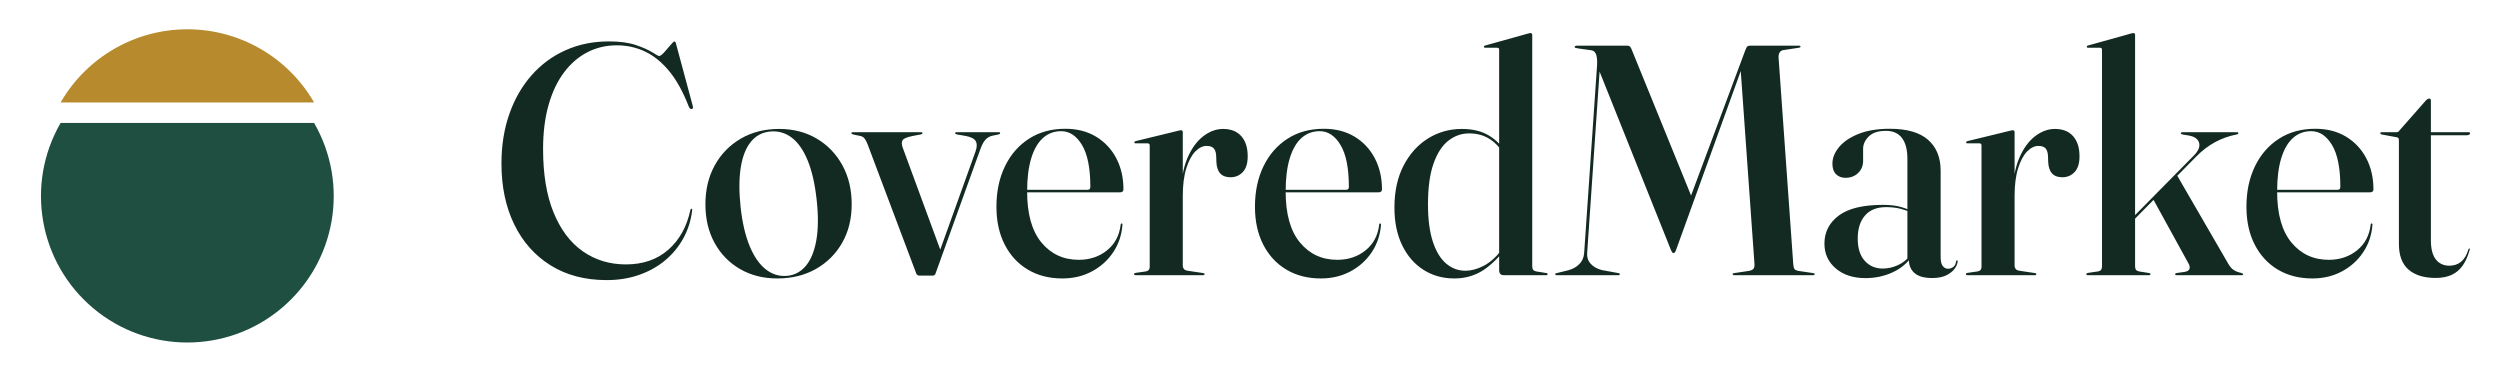
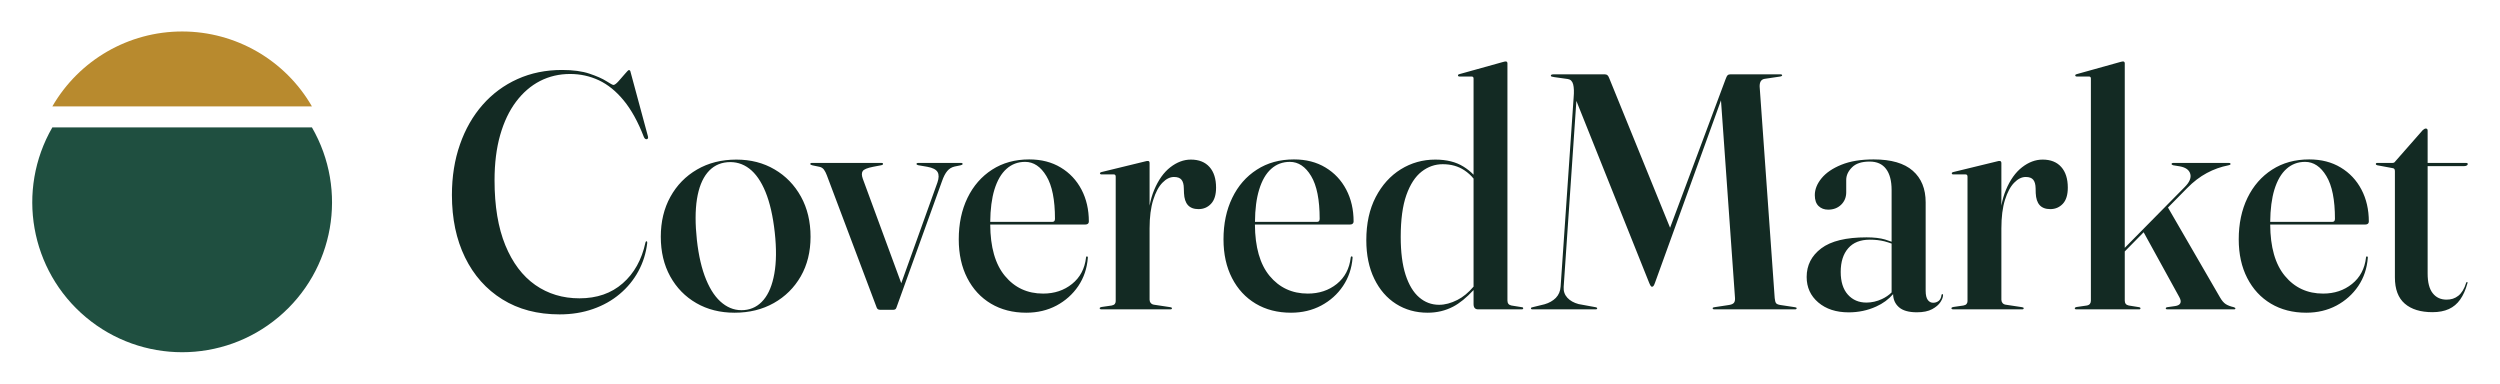
- <svg xmlns="http://www.w3.org/2000/svg" width="427" height="64" viewBox="0 0 427 64">
-   <path fill="#1f4f40" d="M10.35,21.00 A25.00,25.00 0 1 0 53.65,21.00 Z" />
-   <path fill="#b88a2e" d="M10.35,17.50 A25.00,25.00 0 0 1 53.65,17.50 Z" />
-   <path d="M118.223 35.919Q117.925 38.467 116.745 40.644Q115.566 42.821 113.65 44.434Q111.733 46.047 109.183 46.943Q106.633 47.84 103.608 47.84Q98.09 47.84 94.057 45.332Q90.024 42.825 87.837 38.343Q85.649 33.861 85.649 27.926Q85.649 23.322 86.983 19.501Q88.316 15.68 90.76 12.895Q93.204 10.109 96.575 8.591Q99.947 7.072 104.007 7.072Q106.762 7.072 108.599 7.692Q110.435 8.313 111.413 8.94Q112.391 9.567 112.584 9.567Q112.872 9.567 113.434 8.947Q113.995 8.326 114.514 7.706Q115.034 7.085 115.156 7.085Q115.267 7.085 115.343 7.16Q115.418 7.236 115.46 7.456L118.332 18.117Q118.388 18.31 118.354 18.442Q118.319 18.574 118.153 18.616Q118.001 18.644 117.875 18.546Q117.749 18.449 117.653 18.228Q116.191 14.447 114.297 12.148Q112.403 9.85 110.156 8.795Q107.909 7.74 105.35 7.74Q102.633 7.74 100.343 8.914Q98.052 10.088 96.344 12.358Q94.635 14.629 93.697 17.923Q92.758 21.218 92.758 25.471Q92.758 31.924 94.555 36.307Q96.352 40.69 99.545 42.926Q102.739 45.161 106.913 45.161Q111.284 45.161 114.139 42.661Q116.994 40.16 117.923 35.864Q117.964 35.741 117.998 35.686Q118.032 35.632 118.101 35.647Q118.182 35.647 118.209 35.728Q118.236 35.81 118.223 35.919ZM133.084 22.022Q136.68 22.022 139.47 23.658Q142.259 25.294 143.864 28.196Q145.469 31.098 145.469 34.888Q145.469 38.638 143.83 41.491Q142.192 44.344 139.334 45.952Q136.475 47.56 132.782 47.56Q129.185 47.56 126.41 45.959Q123.636 44.358 122.06 41.505Q120.484 38.652 120.484 34.888Q120.484 31.124 122.085 28.229Q123.686 25.335 126.529 23.678Q129.372 22.022 133.084 22.022ZM134.403 47.116Q136.343 46.947 137.634 45.41Q138.925 43.873 139.428 41.038Q139.932 38.202 139.49 34.166Q139.049 30.086 137.958 27.421Q136.866 24.757 135.241 23.518Q133.616 22.279 131.561 22.462Q129.532 22.644 128.249 24.218Q126.965 25.792 126.519 28.621Q126.073 31.45 126.5 35.428Q126.942 39.392 128.056 42.064Q129.169 44.735 130.802 46.01Q132.434 47.286 134.403 47.116ZM159.301 47.073H157.032Q156.853 47.073 156.706 46.982Q156.56 46.891 156.491 46.698L148.175 24.616Q147.977 24.078 147.693 23.693Q147.409 23.308 146.94 23.222L145.788 22.985Q145.592 22.929 145.508 22.88Q145.423 22.832 145.423 22.748Q145.423 22.651 145.485 22.617Q145.547 22.582 145.616 22.582H157.331Q157.552 22.582 157.552 22.748Q157.552 22.832 157.497 22.873Q157.442 22.914 157.275 22.956L155.902 23.222Q154.452 23.505 154.164 23.943Q153.877 24.381 154.188 25.229L160.755 43.067L159.714 45.094L166.627 25.848Q167.019 24.743 166.65 24.103Q166.282 23.462 164.939 23.222L163.42 22.956Q163.268 22.914 163.205 22.873Q163.142 22.832 163.142 22.748Q163.142 22.651 163.205 22.617Q163.267 22.582 163.364 22.582H170.631Q170.727 22.582 170.775 22.617Q170.823 22.651 170.823 22.748Q170.823 22.832 170.746 22.88Q170.669 22.929 170.458 22.985L169.482 23.182Q168.748 23.348 168.261 23.927Q167.775 24.506 167.387 25.637L159.786 46.724Q159.73 46.906 159.598 46.989Q159.467 47.073 159.301 47.073ZM191.886 32.355Q191.886 32.577 191.741 32.714Q191.595 32.852 191.306 32.852H174.011V32.413H185.785Q186.23 32.413 186.23 31.914Q186.23 27.13 184.808 24.767Q183.385 22.405 181.26 22.405Q179.441 22.405 178.142 23.567Q176.842 24.729 176.138 27.024Q175.433 29.319 175.433 32.704Q175.433 38.471 177.881 41.423Q180.329 44.375 184.251 44.375Q187.082 44.375 189.087 42.755Q191.091 41.136 191.411 38.357Q191.426 38.246 191.474 38.204Q191.522 38.162 191.55 38.162Q191.62 38.162 191.675 38.211Q191.73 38.26 191.716 38.413Q191.512 41.037 190.12 43.105Q188.729 45.173 186.481 46.367Q184.233 47.56 181.447 47.56Q178.09 47.56 175.558 46.052Q173.025 44.545 171.608 41.785Q170.19 39.024 170.19 35.316Q170.19 31.407 171.645 28.405Q173.1 25.402 175.745 23.697Q178.39 21.993 181.938 21.993Q184.966 21.993 187.196 23.336Q189.425 24.68 190.656 27.019Q191.886 29.359 191.886 32.355ZM201.717 33.365Q201.717 29.617 202.773 27.097Q203.828 24.577 205.476 23.299Q207.125 22.022 208.899 22.022Q210.918 22.022 212.013 23.257Q213.108 24.492 213.108 26.699Q213.108 28.5 212.27 29.388Q211.431 30.276 210.178 30.276Q209.005 30.276 208.408 29.613Q207.81 28.95 207.757 27.619L207.73 26.788Q207.716 25.852 207.347 25.387Q206.977 24.922 206.083 24.922Q205.085 24.922 204.155 25.876Q203.225 26.829 202.622 28.739Q202.02 30.649 202.02 33.5ZM202.02 22.58V32.077V45.394Q202.02 45.7 202.201 45.928Q202.383 46.156 202.719 46.225L205.492 46.639Q205.645 46.667 205.694 46.709Q205.743 46.75 205.743 46.834Q205.743 46.903 205.681 46.951Q205.618 47.0 205.494 47.0H193.948Q193.838 47.0 193.762 46.937Q193.685 46.875 193.685 46.82Q193.685 46.75 193.775 46.688Q193.865 46.626 194.033 46.598L195.697 46.359Q196.059 46.29 196.214 46.096Q196.369 45.901 196.369 45.638V24.871Q196.369 24.706 196.3 24.596Q196.231 24.486 196.037 24.486H193.931Q193.863 24.486 193.801 24.43Q193.739 24.375 193.739 24.32Q193.739 24.236 193.801 24.181Q193.863 24.126 193.987 24.098L201.249 22.331Q201.443 22.275 201.546 22.261Q201.649 22.248 201.744 22.248Q201.896 22.248 201.958 22.352Q202.02 22.455 202.02 22.58ZM236.042 32.355Q236.042 32.577 235.897 32.714Q235.751 32.852 235.462 32.852H218.167V32.413H229.941Q230.386 32.413 230.386 31.914Q230.386 27.13 228.964 24.767Q227.541 22.405 225.416 22.405Q223.597 22.405 222.298 23.567Q220.998 24.729 220.294 27.024Q219.589 29.319 219.589 32.704Q219.589 38.471 222.037 41.423Q224.485 44.375 228.407 44.375Q231.238 44.375 233.243 42.755Q235.247 41.136 235.567 38.357Q235.582 38.246 235.63 38.204Q235.678 38.162 235.706 38.162Q235.776 38.162 235.831 38.211Q235.886 38.26 235.872 38.413Q235.668 41.037 234.276 43.105Q232.885 45.173 230.637 46.367Q228.389 47.56 225.603 47.56Q222.246 47.56 219.714 46.052Q217.181 44.545 215.764 41.785Q214.346 39.024 214.346 35.316Q214.346 31.407 215.801 28.405Q217.256 25.402 219.901 23.697Q222.546 21.993 226.094 21.993Q229.122 21.993 231.352 23.336Q233.581 24.68 234.812 27.019Q236.042 29.359 236.042 32.355ZM256.054 43.646V43.521V8.49Q256.054 8.339 255.979 8.249Q255.903 8.158 255.709 8.158H253.671Q253.562 8.158 253.507 8.103Q253.452 8.048 253.452 7.979Q253.452 7.882 253.514 7.84Q253.576 7.799 253.673 7.771L260.922 5.748Q261.156 5.679 261.245 5.665Q261.335 5.652 261.43 5.652Q261.568 5.652 261.637 5.742Q261.706 5.832 261.706 5.957V45.528Q261.706 45.874 261.867 46.082Q262.028 46.29 262.378 46.359L264.053 46.626Q264.22 46.639 264.276 46.695Q264.331 46.75 264.331 46.834Q264.331 46.903 264.276 46.951Q264.22 47.0 264.109 47.0H256.814Q256.449 47.0 256.252 46.788Q256.054 46.577 256.054 46.122ZM238.168 35.455Q238.168 31.285 239.737 28.273Q241.305 25.261 243.918 23.641Q246.531 22.022 249.679 22.022Q252.488 22.022 254.359 23.178Q256.23 24.333 257.374 26.289L256.908 26.509Q256.038 24.808 254.517 23.797Q252.996 22.786 250.914 22.786Q248.973 22.786 247.382 24.028Q245.792 25.271 244.846 27.942Q243.9 30.613 243.9 34.906Q243.9 38.729 244.719 41.245Q245.539 43.761 246.984 45.001Q248.429 46.241 250.307 46.241Q251.76 46.241 253.358 45.431Q254.956 44.622 256.437 42.744L256.711 43.044Q254.576 45.548 252.647 46.554Q250.719 47.56 248.4 47.56Q245.444 47.56 243.13 46.089Q240.816 44.618 239.492 41.896Q238.168 39.173 238.168 35.455Z M288.962 33.704 288.38 34.611 298.093 8.597Q298.273 8.088 298.431 7.944Q298.589 7.8 298.892 7.8H307.292Q307.403 7.8 307.465 7.848Q307.527 7.896 307.527 7.966Q307.527 8.034 307.458 8.083Q307.389 8.132 307.238 8.158L304.606 8.555Q304.166 8.623 303.959 8.96Q303.753 9.297 303.78 9.847L306.288 45.116Q306.345 45.734 306.503 45.956Q306.661 46.178 307.2 46.274L309.657 46.642Q309.809 46.655 309.878 46.696Q309.946 46.738 309.946 46.834Q309.946 46.889 309.884 46.945Q309.822 47.0 309.711 47.0H296.182Q296.057 47.0 295.995 46.945Q295.933 46.889 295.933 46.834Q295.933 46.738 296.002 46.696Q296.071 46.655 296.236 46.642L298.679 46.274Q299.247 46.178 299.47 45.929Q299.692 45.681 299.665 45.118L297.266 11.366L297.694 11.104L286.306 42.596Q286.168 42.994 286.051 43.112Q285.935 43.23 285.824 43.23Q285.755 43.23 285.679 43.167Q285.603 43.105 285.528 42.967Q285.452 42.829 285.356 42.596L272.944 11.57L273.302 10.882L271.085 43.261Q271.016 44.321 271.695 45.06Q272.373 45.798 273.576 46.124L276.407 46.642Q276.545 46.668 276.608 46.71Q276.671 46.751 276.671 46.834Q276.671 46.889 276.623 46.945Q276.574 47.0 276.463 47.0H265.845Q265.735 47.0 265.679 46.945Q265.624 46.889 265.624 46.834Q265.624 46.738 265.707 46.704Q265.789 46.67 265.901 46.642L267.904 46.153Q269.049 45.824 269.771 45.086Q270.492 44.348 270.574 43.208L272.74 11.702Q272.877 10.248 272.667 9.464Q272.458 8.679 271.779 8.584L269.568 8.275Q269.258 8.219 269.102 8.177Q268.946 8.136 268.946 8.024Q268.946 7.8 269.398 7.8H277.941Q278.22 7.8 278.385 7.938Q278.551 8.076 278.703 8.492ZM326.039 44.411V44.193L325.782 44.422V27.098Q325.782 24.794 324.857 23.572Q323.931 22.351 322.127 22.351Q320.126 22.351 319.173 23.318Q318.22 24.284 318.22 25.409V27.474Q318.22 28.724 317.367 29.548Q316.514 30.372 315.194 30.372Q314.236 30.372 313.606 29.767Q312.976 29.161 312.976 27.951Q312.976 26.513 314.094 25.142Q315.213 23.771 317.406 22.882Q319.6 21.993 322.79 21.993Q327.161 21.993 329.311 23.875Q331.461 25.758 331.461 29.154V43.889Q331.461 44.968 331.82 45.435Q332.18 45.902 332.716 45.902Q333.223 45.902 333.622 45.595Q334.021 45.288 334.104 44.623Q334.117 44.527 334.159 44.492Q334.201 44.458 334.243 44.458Q334.312 44.458 334.339 44.492Q334.367 44.527 334.367 44.623Q334.367 45.107 333.935 45.778Q333.502 46.449 332.544 46.968Q331.586 47.487 330.002 47.487Q327.964 47.487 327.001 46.637Q326.039 45.786 326.039 44.411ZM311.612 41.604Q311.612 38.667 314.047 36.829Q316.483 34.991 321.605 34.991Q323.476 34.991 324.692 35.352Q325.909 35.713 326.947 36.232L326.754 36.427Q325.718 35.948 324.614 35.662Q323.509 35.377 322.142 35.377Q319.789 35.377 318.544 36.81Q317.299 38.244 317.299 40.757Q317.299 43.204 318.485 44.535Q319.67 45.867 321.589 45.867Q322.903 45.867 324.179 45.281Q325.455 44.695 326.313 43.573L326.589 43.739Q325.352 45.564 323.219 46.533Q321.085 47.502 318.623 47.502Q315.491 47.502 313.551 45.853Q311.612 44.204 311.612 41.604ZM343.789 33.365Q343.789 29.617 344.845 27.097Q345.9 24.577 347.548 23.299Q349.197 22.022 350.971 22.022Q352.99 22.022 354.085 23.257Q355.18 24.492 355.18 26.699Q355.18 28.5 354.342 29.388Q353.503 30.276 352.25 30.276Q351.077 30.276 350.48 29.613Q349.882 28.95 349.829 27.619L349.802 26.788Q349.788 25.852 349.419 25.387Q349.049 24.922 348.155 24.922Q347.157 24.922 346.227 25.876Q345.297 26.829 344.694 28.739Q344.092 30.649 344.092 33.5ZM344.092 22.58V32.077V45.394Q344.092 45.7 344.273 45.928Q344.455 46.156 344.791 46.225L347.564 46.639Q347.717 46.667 347.766 46.709Q347.815 46.75 347.815 46.834Q347.815 46.903 347.753 46.951Q347.69 47.0 347.566 47.0H336.02Q335.91 47.0 335.834 46.937Q335.757 46.875 335.757 46.82Q335.757 46.75 335.847 46.688Q335.937 46.626 336.105 46.598L337.769 46.359Q338.131 46.29 338.286 46.096Q338.441 45.901 338.441 45.638V24.871Q338.441 24.706 338.372 24.596Q338.303 24.486 338.109 24.486H336.003Q335.935 24.486 335.873 24.43Q335.811 24.375 335.811 24.32Q335.811 24.236 335.873 24.181Q335.935 24.126 336.059 24.098L343.321 22.331Q343.515 22.275 343.618 22.261Q343.721 22.248 343.816 22.248Q343.968 22.248 344.03 22.352Q344.092 22.455 344.092 22.58ZM356.531 47.0Q356.462 47.0 356.4 46.951Q356.338 46.903 356.338 46.834Q356.338 46.765 356.423 46.695Q356.507 46.625 356.703 46.597L358.35 46.359Q358.713 46.29 358.867 46.082Q359.022 45.874 359.022 45.557V8.49Q359.022 8.339 358.946 8.249Q358.87 8.158 358.677 8.158H356.638Q356.53 8.158 356.474 8.103Q356.419 8.048 356.419 7.979Q356.419 7.882 356.481 7.84Q356.543 7.799 356.64 7.771L363.889 5.748Q364.123 5.679 364.213 5.665Q364.302 5.652 364.397 5.652Q364.535 5.652 364.604 5.742Q364.673 5.832 364.673 5.957V45.528Q364.673 45.874 364.834 46.082Q364.996 46.29 365.345 46.359L367.021 46.626Q367.298 46.666 367.298 46.834Q367.298 47.0 367.077 47.0ZM363.741 37.683 374.672 26.605Q375.88 25.396 375.609 24.41Q375.339 23.423 373.874 23.15L372.766 22.97Q372.614 22.929 372.551 22.881Q372.488 22.833 372.488 22.762Q372.488 22.666 372.558 22.624Q372.627 22.582 372.739 22.582H382.033Q382.188 22.582 382.25 22.624Q382.313 22.666 382.313 22.762Q382.313 22.846 382.236 22.895Q382.158 22.944 381.948 22.985Q380.088 23.339 378.362 24.265Q376.637 25.19 375.099 26.757L364.014 38.013ZM371.77 29.828 380.565 45.011Q381.02 45.808 381.527 46.127Q382.033 46.446 382.834 46.626Q383.029 46.694 383.077 46.743Q383.126 46.792 383.126 46.861Q383.126 46.916 383.078 46.958Q383.03 47.0 382.919 47.0H371.721Q371.638 47.0 371.576 46.959Q371.514 46.917 371.514 46.834Q371.514 46.765 371.591 46.702Q371.669 46.639 371.821 46.626L373.089 46.447Q373.763 46.35 373.946 45.967Q374.129 45.583 373.774 44.96L367.739 33.984ZM405.386 32.355Q405.386 32.577 405.241 32.714Q405.095 32.852 404.806 32.852H387.511V32.413H399.285Q399.73 32.413 399.73 31.914Q399.73 27.13 398.308 24.767Q396.885 22.405 394.76 22.405Q392.941 22.405 391.642 23.567Q390.342 24.729 389.638 27.024Q388.933 29.319 388.933 32.704Q388.933 38.471 391.381 41.423Q393.829 44.375 397.751 44.375Q400.582 44.375 402.587 42.755Q404.591 41.136 404.911 38.357Q404.926 38.246 404.974 38.204Q405.022 38.162 405.05 38.162Q405.12 38.162 405.175 38.211Q405.23 38.26 405.216 38.413Q405.012 41.037 403.62 43.105Q402.229 45.173 399.981 46.367Q397.733 47.56 394.947 47.56Q391.59 47.56 389.058 46.052Q386.525 44.545 385.108 41.785Q383.69 39.024 383.69 35.316Q383.69 31.407 385.145 28.405Q386.6 25.402 389.245 23.697Q391.89 21.993 395.438 21.993Q398.466 21.993 400.696 23.336Q402.925 24.68 404.156 27.019Q405.386 29.359 405.386 32.355ZM409.34 23.442 406.802 22.969Q406.664 22.928 406.609 22.88Q406.553 22.832 406.553 22.748Q406.553 22.678 406.609 22.63Q406.664 22.582 406.719 22.582H409.25Q409.465 22.582 409.592 22.517Q409.72 22.453 409.815 22.297L414.38 17.112Q414.516 16.987 414.645 16.912Q414.773 16.836 414.897 16.836Q415.034 16.836 415.116 16.925Q415.197 17.013 415.197 17.19V41.035Q415.197 43.236 416.042 44.308Q416.887 45.381 418.356 45.381Q418.903 45.381 419.395 45.227Q419.886 45.074 420.307 44.74Q420.728 44.406 421.058 43.872Q421.388 43.339 421.613 42.578Q421.669 42.427 421.778 42.442Q421.888 42.456 421.832 42.637Q421.383 44.286 420.627 45.358Q419.871 46.43 418.734 46.951Q417.598 47.473 416.006 47.473Q413.027 47.473 411.38 46.049Q409.734 44.626 409.734 41.669V23.975Q409.734 23.738 409.656 23.604Q409.578 23.47 409.34 23.442ZM413.392 23.106 413.553 22.582H421.633Q421.773 22.582 421.828 22.624Q421.884 22.666 421.884 22.777Q421.884 22.914 421.718 23.01Q421.552 23.106 421.248 23.106Z" fill="#132a23" />
+ <svg xmlns="http://www.w3.org/2000/svg" width="417" height="64" viewBox="0 0 417 64">
+   <path fill="#1f4f40" d="M8.73 21.25C2.67 31.76 5.02 45.1 14.31 52.9C23.61 60.7 37.16 60.7 46.45 52.9C55.75 45.1 58.1 31.76 52.03 21.25H8.73Z" />
+   <path fill="#b88a2e" d="M8.73 17.75C13.2 10.01 21.45 5.25 30.38 5.25C39.31 5.25 47.57 10.01 52.03 17.75H8.73Z" />
+   <path fill="#132a23" d="M245.79 48.38Q244.01 50.3 242.38 51.15Q240.45 52.16 238.14 52.16Q235.18 52.16 232.86 50.69Q230.55 49.22 229.23 46.5Q227.9 43.77 227.9 40.06Q227.9 35.89 229.47 32.87Q231.04 29.86 233.65 28.24Q236.27 26.62 239.41 26.62Q242.22 26.62 244.09 27.78Q245.03 28.36 245.79 29.14V13.09Q245.79 12.94 245.71 12.85Q245.64 12.76 245.44 12.76H243.41Q243.3 12.76 243.24 12.7Q243.19 12.65 243.19 12.58Q243.19 12.48 243.25 12.44Q243.31 12.4 243.41 12.37L250.66 10.35Q250.89 10.28 250.98 10.27Q251.07 10.25 251.17 10.25Q251.3 10.25 251.37 10.34Q251.44 10.43 251.44 10.56V50.13Q251.44 50.47 251.6 50.68Q251.76 50.89 252.11 50.96L253.79 51.23Q253.96 51.24 254.01 51.29Q254.07 51.35 254.07 51.43Q254.07 51.5 254.01 51.55Q253.96 51.6 253.84 51.6H246.55Q246.18 51.6 245.99 51.39Q245.79 51.18 245.79 50.72V48.38ZM278.57 37.99 287.83 13.2Q288.01 12.69 288.17 12.54Q288.32 12.4 288.63 12.4H297.03Q297.14 12.4 297.2 12.45Q297.26 12.5 297.26 12.57Q297.26 12.63 297.19 12.68Q297.12 12.73 296.97 12.76L294.34 13.15Q293.9 13.22 293.69 13.56Q293.49 13.9 293.51 14.45L296.02 49.72Q296.08 50.33 296.24 50.56Q296.4 50.78 296.94 50.87L299.39 51.24Q299.54 51.26 299.61 51.3Q299.68 51.34 299.68 51.43Q299.68 51.49 299.62 51.54Q299.56 51.6 299.45 51.6H285.92Q285.79 51.6 285.73 51.54Q285.67 51.49 285.67 51.43Q285.67 51.34 285.74 51.3Q285.81 51.26 285.97 51.24L288.41 50.87Q288.98 50.78 289.2 50.53Q289.43 50.28 289.4 49.72L287.06 16.74L276.04 47.2Q275.9 47.59 275.79 47.71Q275.67 47.83 275.56 47.83Q275.49 47.83 275.41 47.77Q275.34 47.7 275.26 47.57Q275.19 47.43 275.09 47.2L262.94 16.83L260.82 47.86Q260.75 48.92 261.43 49.66Q262.11 50.4 263.31 50.72L266.14 51.24Q266.28 51.27 266.34 51.31Q266.41 51.35 266.41 51.43Q266.41 51.49 266.36 51.54Q266.31 51.6 266.2 51.6H255.58Q255.47 51.6 255.41 51.54Q255.36 51.49 255.36 51.43Q255.36 51.34 255.44 51.3Q255.52 51.27 255.64 51.24L257.64 50.75Q258.78 50.42 259.51 49.69Q260.23 48.95 260.31 47.81L262.48 16.3Q262.61 14.85 262.4 14.06Q262.19 13.28 261.51 13.18L259.3 12.87Q258.99 12.82 258.84 12.78Q258.68 12.74 258.68 12.62Q258.68 12.4 259.13 12.4H267.68Q267.96 12.4 268.12 12.54Q268.29 12.68 268.44 13.09L278.57 37.99ZM129.2 28.26Q131.99 29.89 133.6 32.8Q135.2 35.7 135.2 39.49Q135.2 43.24 133.57 46.09Q131.93 48.94 129.07 50.55Q126.21 52.16 122.52 52.16Q118.92 52.16 116.15 50.56Q113.37 48.96 111.79 46.1Q110.22 43.25 110.22 39.49Q110.22 35.72 111.82 32.83Q113.42 29.93 116.26 28.28Q119.11 26.62 122.82 26.62Q126.42 26.62 129.2 28.26ZM346.14 51.55Q346.07 51.5 346.07 51.43Q346.07 51.36 346.16 51.29Q346.24 51.22 346.44 51.2L348.08 50.96Q348.45 50.89 348.6 50.68Q348.76 50.47 348.76 50.16V13.09Q348.76 12.94 348.68 12.85Q348.61 12.76 348.41 12.76H346.37Q346.26 12.76 346.21 12.7Q346.15 12.65 346.15 12.58Q346.15 12.48 346.22 12.44Q346.28 12.4 346.38 12.37L353.62 10.35Q353.86 10.28 353.95 10.27Q354.04 10.25 354.13 10.25Q354.27 10.25 354.34 10.34Q354.41 10.43 354.41 10.56V41.34L364.41 31.2Q365.61 30 365.34 29.01Q365.07 28.02 363.61 27.75L362.5 27.57Q362.35 27.53 362.29 27.48Q362.22 27.43 362.22 27.36Q362.22 27.27 362.29 27.22Q362.36 27.18 362.47 27.18H371.77Q371.92 27.18 371.99 27.22Q372.05 27.27 372.05 27.36Q372.05 27.45 371.97 27.49Q371.89 27.54 371.68 27.58Q369.82 27.94 368.1 28.86Q366.37 29.79 364.83 31.36L361.62 34.62L370.3 49.61Q370.76 50.41 371.26 50.73Q371.77 51.05 372.57 51.23Q372.76 51.29 372.81 51.34Q372.86 51.39 372.86 51.46Q372.86 51.52 372.81 51.56Q372.76 51.6 372.65 51.6H361.46Q361.37 51.6 361.31 51.56Q361.25 51.52 361.25 51.43Q361.25 51.36 361.33 51.3Q361.4 51.24 361.56 51.23L362.82 51.05Q363.5 50.95 363.68 50.57Q363.86 50.18 363.51 49.56L357.56 38.74L354.41 41.94V50.13Q354.41 50.47 354.57 50.68Q354.73 50.89 355.08 50.96L356.76 51.23Q357.03 51.27 357.03 51.43Q357.03 51.6 356.81 51.6H346.27Q346.2 51.6 346.14 51.55ZM106.48 45.24Q105.3 47.42 103.38 49.03Q101.47 50.65 98.92 51.54Q96.37 52.44 93.34 52.44Q87.82 52.44 83.79 49.93Q79.76 47.42 77.57 42.94Q75.38 38.46 75.38 32.53Q75.38 27.92 76.72 24.1Q78.05 20.28 80.5 17.49Q82.94 14.71 86.31 13.19Q89.68 11.67 93.74 11.67Q96.5 11.67 98.33 12.29Q100.17 12.91 101.15 13.54Q102.13 14.17 102.32 14.17Q102.61 14.17 103.17 13.55Q103.73 12.93 104.25 12.31Q104.77 11.69 104.89 11.69Q105 11.69 105.08 11.76Q105.15 11.84 105.19 12.06L108.07 22.72Q108.12 22.91 108.09 23.04Q108.05 23.17 107.89 23.22Q107.74 23.24 107.61 23.15Q107.48 23.05 107.39 22.83Q105.93 19.05 104.03 16.75Q102.14 14.45 99.89 13.39Q97.64 12.34 95.09 12.34Q92.37 12.34 90.08 13.51Q87.79 14.69 86.08 16.96Q84.37 19.23 83.43 22.52Q82.49 25.82 82.49 30.07Q82.49 36.52 84.29 40.91Q86.09 45.29 89.28 47.53Q92.47 49.76 96.65 49.76Q101.02 49.76 103.87 47.26Q106.73 44.76 107.66 40.46Q107.7 40.34 107.73 40.29Q107.77 40.23 107.84 40.25Q107.92 40.25 107.94 40.33Q107.97 40.41 107.96 40.52Q107.66 43.07 106.48 45.24ZM315.77 49.06Q314.65 50.36 312.95 51.13Q310.82 52.1 308.36 52.1Q305.23 52.1 303.29 50.45Q301.35 48.8 301.35 46.2Q301.35 43.27 303.78 41.43Q306.22 39.59 311.34 39.59Q313.21 39.59 314.43 39.95Q314.99 40.12 315.52 40.32V31.7Q315.52 29.39 314.59 28.17Q313.67 26.95 311.86 26.95Q309.86 26.95 308.91 27.92Q307.95 28.88 307.95 30.01V32.07Q307.95 33.32 307.1 34.15Q306.25 34.97 304.93 34.97Q303.97 34.97 303.34 34.37Q302.71 33.76 302.71 32.55Q302.71 31.11 303.83 29.74Q304.95 28.37 307.14 27.48Q309.33 26.59 312.52 26.59Q316.9 26.59 319.05 28.48Q321.2 30.36 321.2 33.75V48.49Q321.2 49.57 321.56 50.04Q321.91 50.5 322.45 50.5Q322.96 50.5 323.36 50.2Q323.76 49.89 323.84 49.22Q323.85 49.13 323.89 49.09Q323.94 49.06 323.98 49.06Q324.05 49.06 324.07 49.09Q324.1 49.13 324.1 49.22Q324.1 49.71 323.67 50.38Q323.24 51.05 322.28 51.57Q321.32 52.09 319.74 52.09Q317.7 52.09 316.74 51.24Q315.79 50.4 315.77 49.06ZM225.63 37.31Q225.49 37.45 225.2 37.45H209.32Q209.36 43.11 211.77 46.02Q214.22 48.97 218.14 48.97Q220.97 48.97 222.98 47.36Q224.98 45.74 225.3 42.96Q225.32 42.85 225.37 42.8Q225.41 42.76 225.44 42.76Q225.51 42.76 225.57 42.81Q225.62 42.86 225.61 43.01Q225.4 45.64 224.01 47.71Q222.62 49.77 220.37 50.97Q218.12 52.16 215.34 52.16Q211.98 52.16 209.45 50.65Q206.92 49.14 205.5 46.38Q204.08 43.62 204.08 39.92Q204.08 36.01 205.54 33Q206.99 30 209.64 28.3Q212.28 26.59 215.83 26.59Q218.86 26.59 221.09 27.94Q223.32 29.28 224.55 31.62Q225.78 33.96 225.78 36.95Q225.78 37.18 225.63 37.31ZM181.48 37.31Q181.33 37.45 181.04 37.45H165.17Q165.2 43.11 167.62 46.02Q170.06 48.97 173.99 48.97Q176.82 48.97 178.82 47.36Q180.83 45.74 181.15 42.96Q181.16 42.85 181.21 42.8Q181.26 42.76 181.29 42.76Q181.35 42.76 181.41 42.81Q181.47 42.86 181.45 43.01Q181.25 45.64 179.86 47.71Q178.46 49.77 176.22 50.97Q173.97 52.16 171.18 52.16Q167.83 52.16 165.29 50.65Q162.76 49.14 161.34 46.38Q159.92 43.62 159.92 39.92Q159.92 36.01 161.38 33Q162.84 30 165.48 28.3Q168.13 26.59 171.67 26.59Q174.7 26.59 176.93 27.94Q179.16 29.28 180.39 31.62Q181.62 33.96 181.62 36.95Q181.62 37.18 181.48 37.31ZM394.98 37.31Q394.83 37.45 394.54 37.45H378.67Q378.7 43.11 381.12 46.02Q383.56 48.97 387.49 48.97Q390.32 48.97 392.32 47.36Q394.33 45.74 394.65 42.96Q394.66 42.85 394.71 42.8Q394.76 42.76 394.79 42.76Q394.85 42.76 394.91 42.81Q394.97 42.86 394.95 43.01Q394.75 45.64 393.36 47.71Q391.96 49.77 389.72 50.97Q387.47 52.16 384.68 52.16Q381.33 52.16 378.79 50.65Q376.26 49.14 374.84 46.38Q373.42 43.62 373.42 39.92Q373.42 36.01 374.88 33Q376.34 30 378.98 28.3Q381.63 26.59 385.17 26.59Q388.2 26.59 390.43 27.94Q392.66 29.28 393.89 31.62Q395.12 33.96 395.12 36.95Q395.12 37.18 394.98 37.31ZM127.37 50.01Q128.66 48.47 129.16 45.64Q129.67 42.8 129.23 38.77Q128.78 34.69 127.69 32.02Q126.6 29.36 124.98 28.12Q123.35 26.88 121.3 27.06Q119.27 27.24 117.98 28.82Q116.7 30.39 116.25 33.22Q115.81 36.05 116.24 40.03Q116.68 43.99 117.79 46.66Q118.9 49.34 120.54 50.61Q122.17 51.89 124.14 51.72Q126.08 51.55 127.37 50.01ZM245.79 47.81V29.79Q245.13 28.98 244.25 28.4Q242.73 27.39 240.65 27.39Q238.71 27.39 237.12 28.63Q235.53 29.87 234.58 32.54Q233.64 35.21 233.64 39.51Q233.64 43.33 234.45 45.84Q235.27 48.36 236.72 49.6Q238.16 50.84 240.04 50.84Q241.5 50.84 243.09 50.03Q244.49 49.33 245.79 47.81ZM333.83 38.1V49.99Q333.83 50.3 334.01 50.53Q334.19 50.76 334.53 50.82L337.3 51.24Q337.45 51.27 337.5 51.31Q337.55 51.35 337.55 51.43Q337.55 51.5 337.49 51.55Q337.43 51.6 337.3 51.6H325.76Q325.65 51.6 325.57 51.54Q325.49 51.47 325.49 51.42Q325.49 51.35 325.58 51.29Q325.67 51.23 325.84 51.2L327.5 50.96Q327.87 50.89 328.02 50.7Q328.18 50.5 328.18 50.24V29.47Q328.18 29.31 328.11 29.2Q328.04 29.09 327.84 29.09H325.74Q325.67 29.09 325.61 29.03Q325.55 28.97 325.55 28.92Q325.55 28.84 325.61 28.78Q325.67 28.73 325.79 28.7L333.06 26.93Q333.25 26.87 333.35 26.86Q333.46 26.85 333.55 26.85Q333.7 26.85 333.76 26.95Q333.83 27.06 333.83 27.18V34.3Q334.09 32.87 334.58 31.7Q335.63 29.18 337.28 27.9Q338.93 26.62 340.71 26.62Q342.73 26.62 343.82 27.86Q344.91 29.09 344.91 31.3Q344.91 33.1 344.08 33.99Q343.24 34.88 341.99 34.88Q340.81 34.88 340.21 34.21Q339.62 33.55 339.56 32.22L339.54 31.39Q339.52 30.45 339.15 29.99Q338.78 29.52 337.89 29.52Q336.89 29.52 335.96 30.48Q335.03 31.43 334.43 33.34Q333.83 35.25 333.83 38.1ZM191.75 38.1V49.99Q191.75 50.3 191.94 50.53Q192.12 50.76 192.45 50.82L195.23 51.24Q195.38 51.27 195.43 51.31Q195.48 51.35 195.48 51.43Q195.48 51.5 195.42 51.55Q195.35 51.6 195.23 51.6H183.68Q183.57 51.6 183.5 51.54Q183.42 51.47 183.42 51.42Q183.42 51.35 183.51 51.29Q183.6 51.23 183.77 51.2L185.43 50.96Q185.79 50.89 185.95 50.7Q186.1 50.5 186.1 50.24V29.47Q186.1 29.31 186.03 29.2Q185.97 29.09 185.77 29.09H183.67Q183.6 29.09 183.54 29.03Q183.47 28.97 183.47 28.92Q183.47 28.84 183.54 28.78Q183.6 28.73 183.72 28.7L190.98 26.93Q191.18 26.87 191.28 26.86Q191.38 26.85 191.48 26.85Q191.63 26.85 191.69 26.95Q191.75 27.06 191.75 27.18V34.3Q192.02 32.87 192.51 31.7Q193.56 29.18 195.21 27.9Q196.86 26.62 198.63 26.62Q200.65 26.62 201.75 27.86Q202.84 29.09 202.84 31.3Q202.84 33.1 202 33.99Q201.17 34.88 199.91 34.88Q198.74 34.88 198.14 34.21Q197.55 33.55 197.49 32.22L197.46 31.39Q197.45 30.45 197.08 29.99Q196.71 29.52 195.82 29.52Q194.82 29.52 193.89 30.48Q192.96 31.43 192.36 33.34Q191.75 35.25 191.75 38.1ZM396.54 27.57Q396.4 27.53 396.34 27.48Q396.29 27.43 396.29 27.35Q396.29 27.28 396.34 27.23Q396.4 27.18 396.45 27.18H398.99Q399.2 27.18 399.33 27.12Q399.45 27.05 399.55 26.9L404.11 21.71Q404.25 21.59 404.38 21.51Q404.51 21.44 404.63 21.44Q404.77 21.44 404.85 21.52Q404.93 21.61 404.93 21.79V27.18H411.37Q411.51 27.18 411.56 27.22Q411.62 27.27 411.62 27.38Q411.62 27.51 411.45 27.61Q411.29 27.71 410.98 27.71H404.93V45.63Q404.93 47.84 405.78 48.91Q406.62 49.98 408.09 49.98Q408.64 49.98 409.13 49.83Q409.62 49.67 410.04 49.34Q410.46 49.01 410.79 48.47Q411.12 47.94 411.35 47.18Q411.4 47.03 411.51 47.04Q411.55 47.05 411.56 47.06Q411.61 47.11 411.57 47.24Q411.12 48.89 410.36 49.96Q409.61 51.03 408.47 51.55Q407.33 52.07 405.74 52.07Q402.76 52.07 401.12 50.65Q399.47 49.23 399.47 46.27V28.58Q399.47 28.34 399.39 28.2Q399.31 28.07 399.07 28.04L396.54 27.57ZM146.77 51.67Q146.59 51.67 146.44 51.58Q146.3 51.49 146.23 51.3L137.91 29.22Q137.71 28.68 137.43 28.29Q137.14 27.91 136.67 27.82L135.52 27.58Q135.33 27.53 135.24 27.48Q135.16 27.43 135.16 27.35Q135.16 27.25 135.22 27.22Q135.28 27.18 135.35 27.18H147.07Q147.29 27.18 147.29 27.35Q147.29 27.43 147.23 27.47Q147.18 27.51 147.01 27.56L145.64 27.82Q144.19 28.1 143.9 28.54Q143.61 28.98 143.92 29.83L150.33 47.24L156.36 30.45Q156.75 29.34 156.39 28.7Q156.02 28.06 154.67 27.82L153.16 27.56Q153 27.51 152.94 27.47Q152.88 27.43 152.88 27.35Q152.88 27.25 152.94 27.22Q153 27.18 153.1 27.18H160.37Q160.46 27.18 160.51 27.22Q160.56 27.25 160.56 27.35Q160.56 27.43 160.48 27.48Q160.4 27.53 160.19 27.58L159.22 27.78Q158.48 27.95 158 28.53Q157.51 29.11 157.12 30.24L149.52 51.32Q149.46 51.51 149.33 51.59Q149.2 51.67 149.04 51.67H146.77ZM389.02 37.01Q389.47 37.01 389.47 36.51Q389.47 31.73 388.04 29.37Q386.62 27 384.49 27Q382.68 27 381.38 28.17Q380.08 29.33 379.37 31.62Q378.7 33.82 378.67 37.01H389.02ZM165.17 37.01H175.52Q175.97 37.01 175.97 36.51Q175.97 31.73 174.54 29.37Q173.12 27 170.99 27Q169.18 27 167.88 28.17Q166.58 29.33 165.87 31.62Q165.2 33.82 165.17 37.01ZM209.33 37.01H219.68Q220.12 37.01 220.12 36.51Q220.12 31.73 218.7 29.37Q217.28 27 215.15 27Q213.33 27 212.03 28.17Q210.73 29.33 210.03 31.62Q209.35 33.82 209.33 37.01ZM315.52 48.78V40.63Q314.94 40.42 314.35 40.26Q313.24 39.98 311.88 39.98Q309.52 39.98 308.28 41.41Q307.03 42.84 307.03 45.36Q307.03 47.8 308.22 49.14Q309.41 50.47 311.32 50.47Q312.64 50.47 313.91 49.88Q314.82 49.46 315.52 48.78Z" />
</svg>
